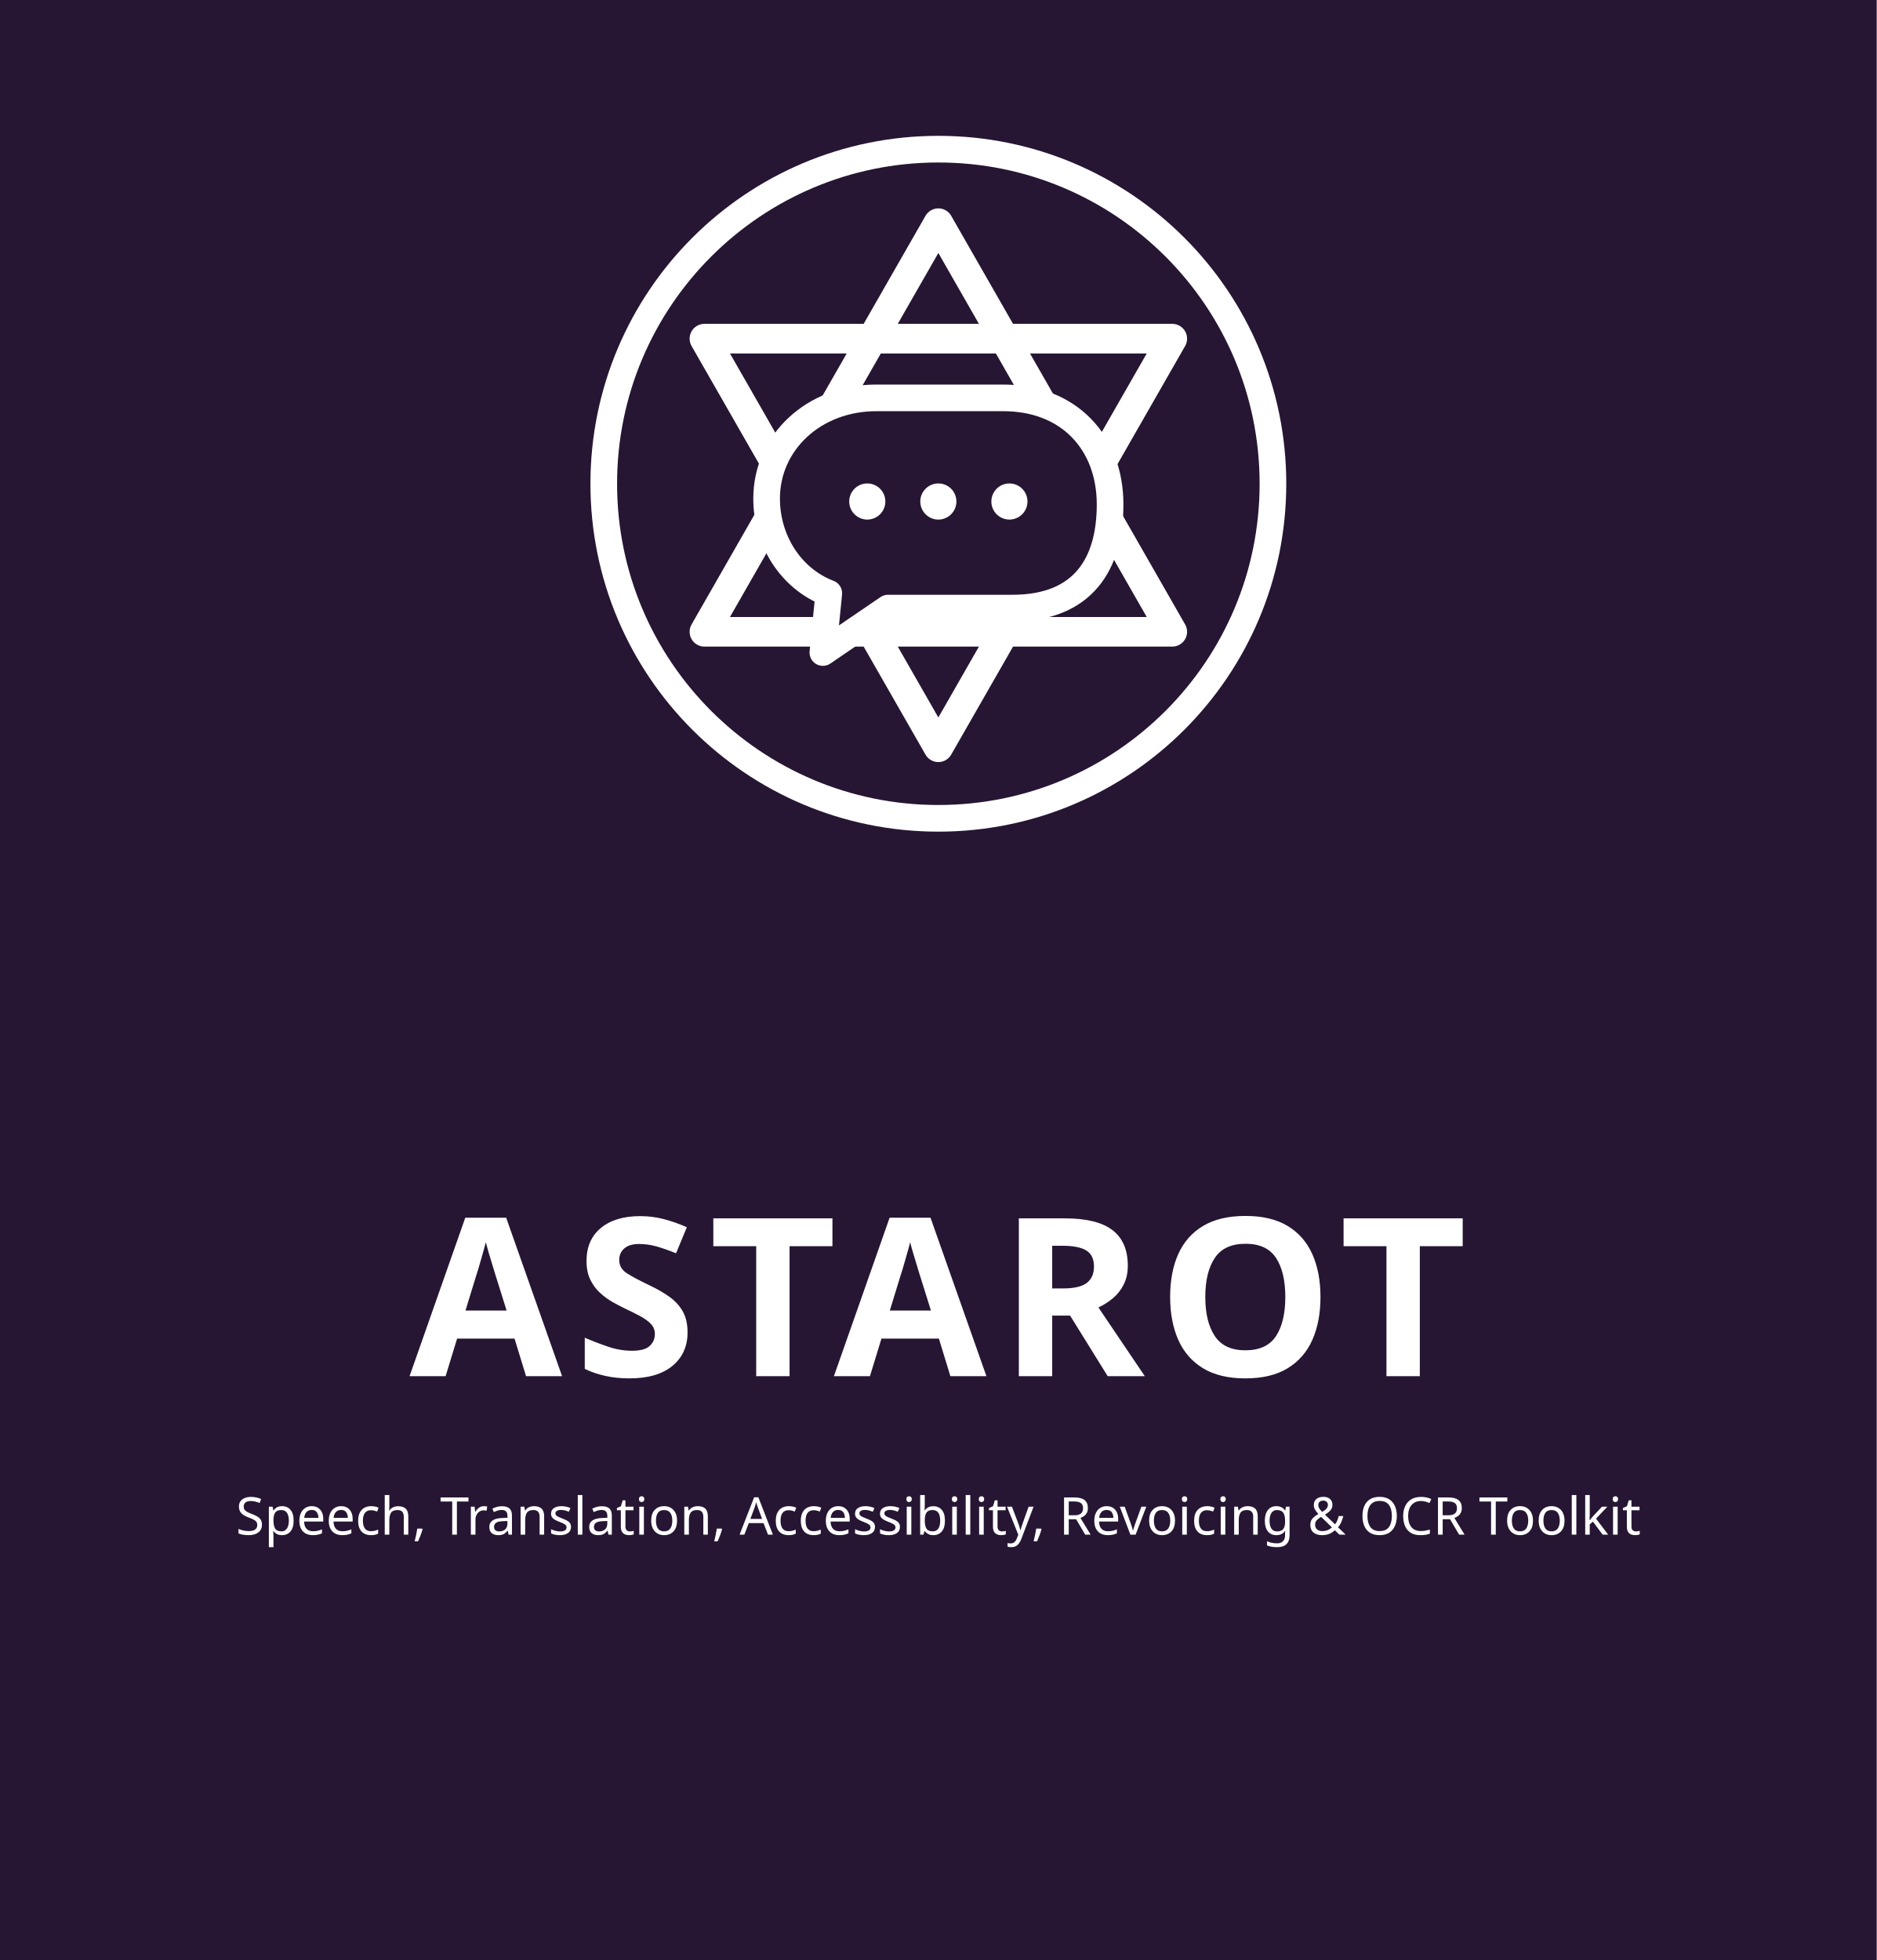
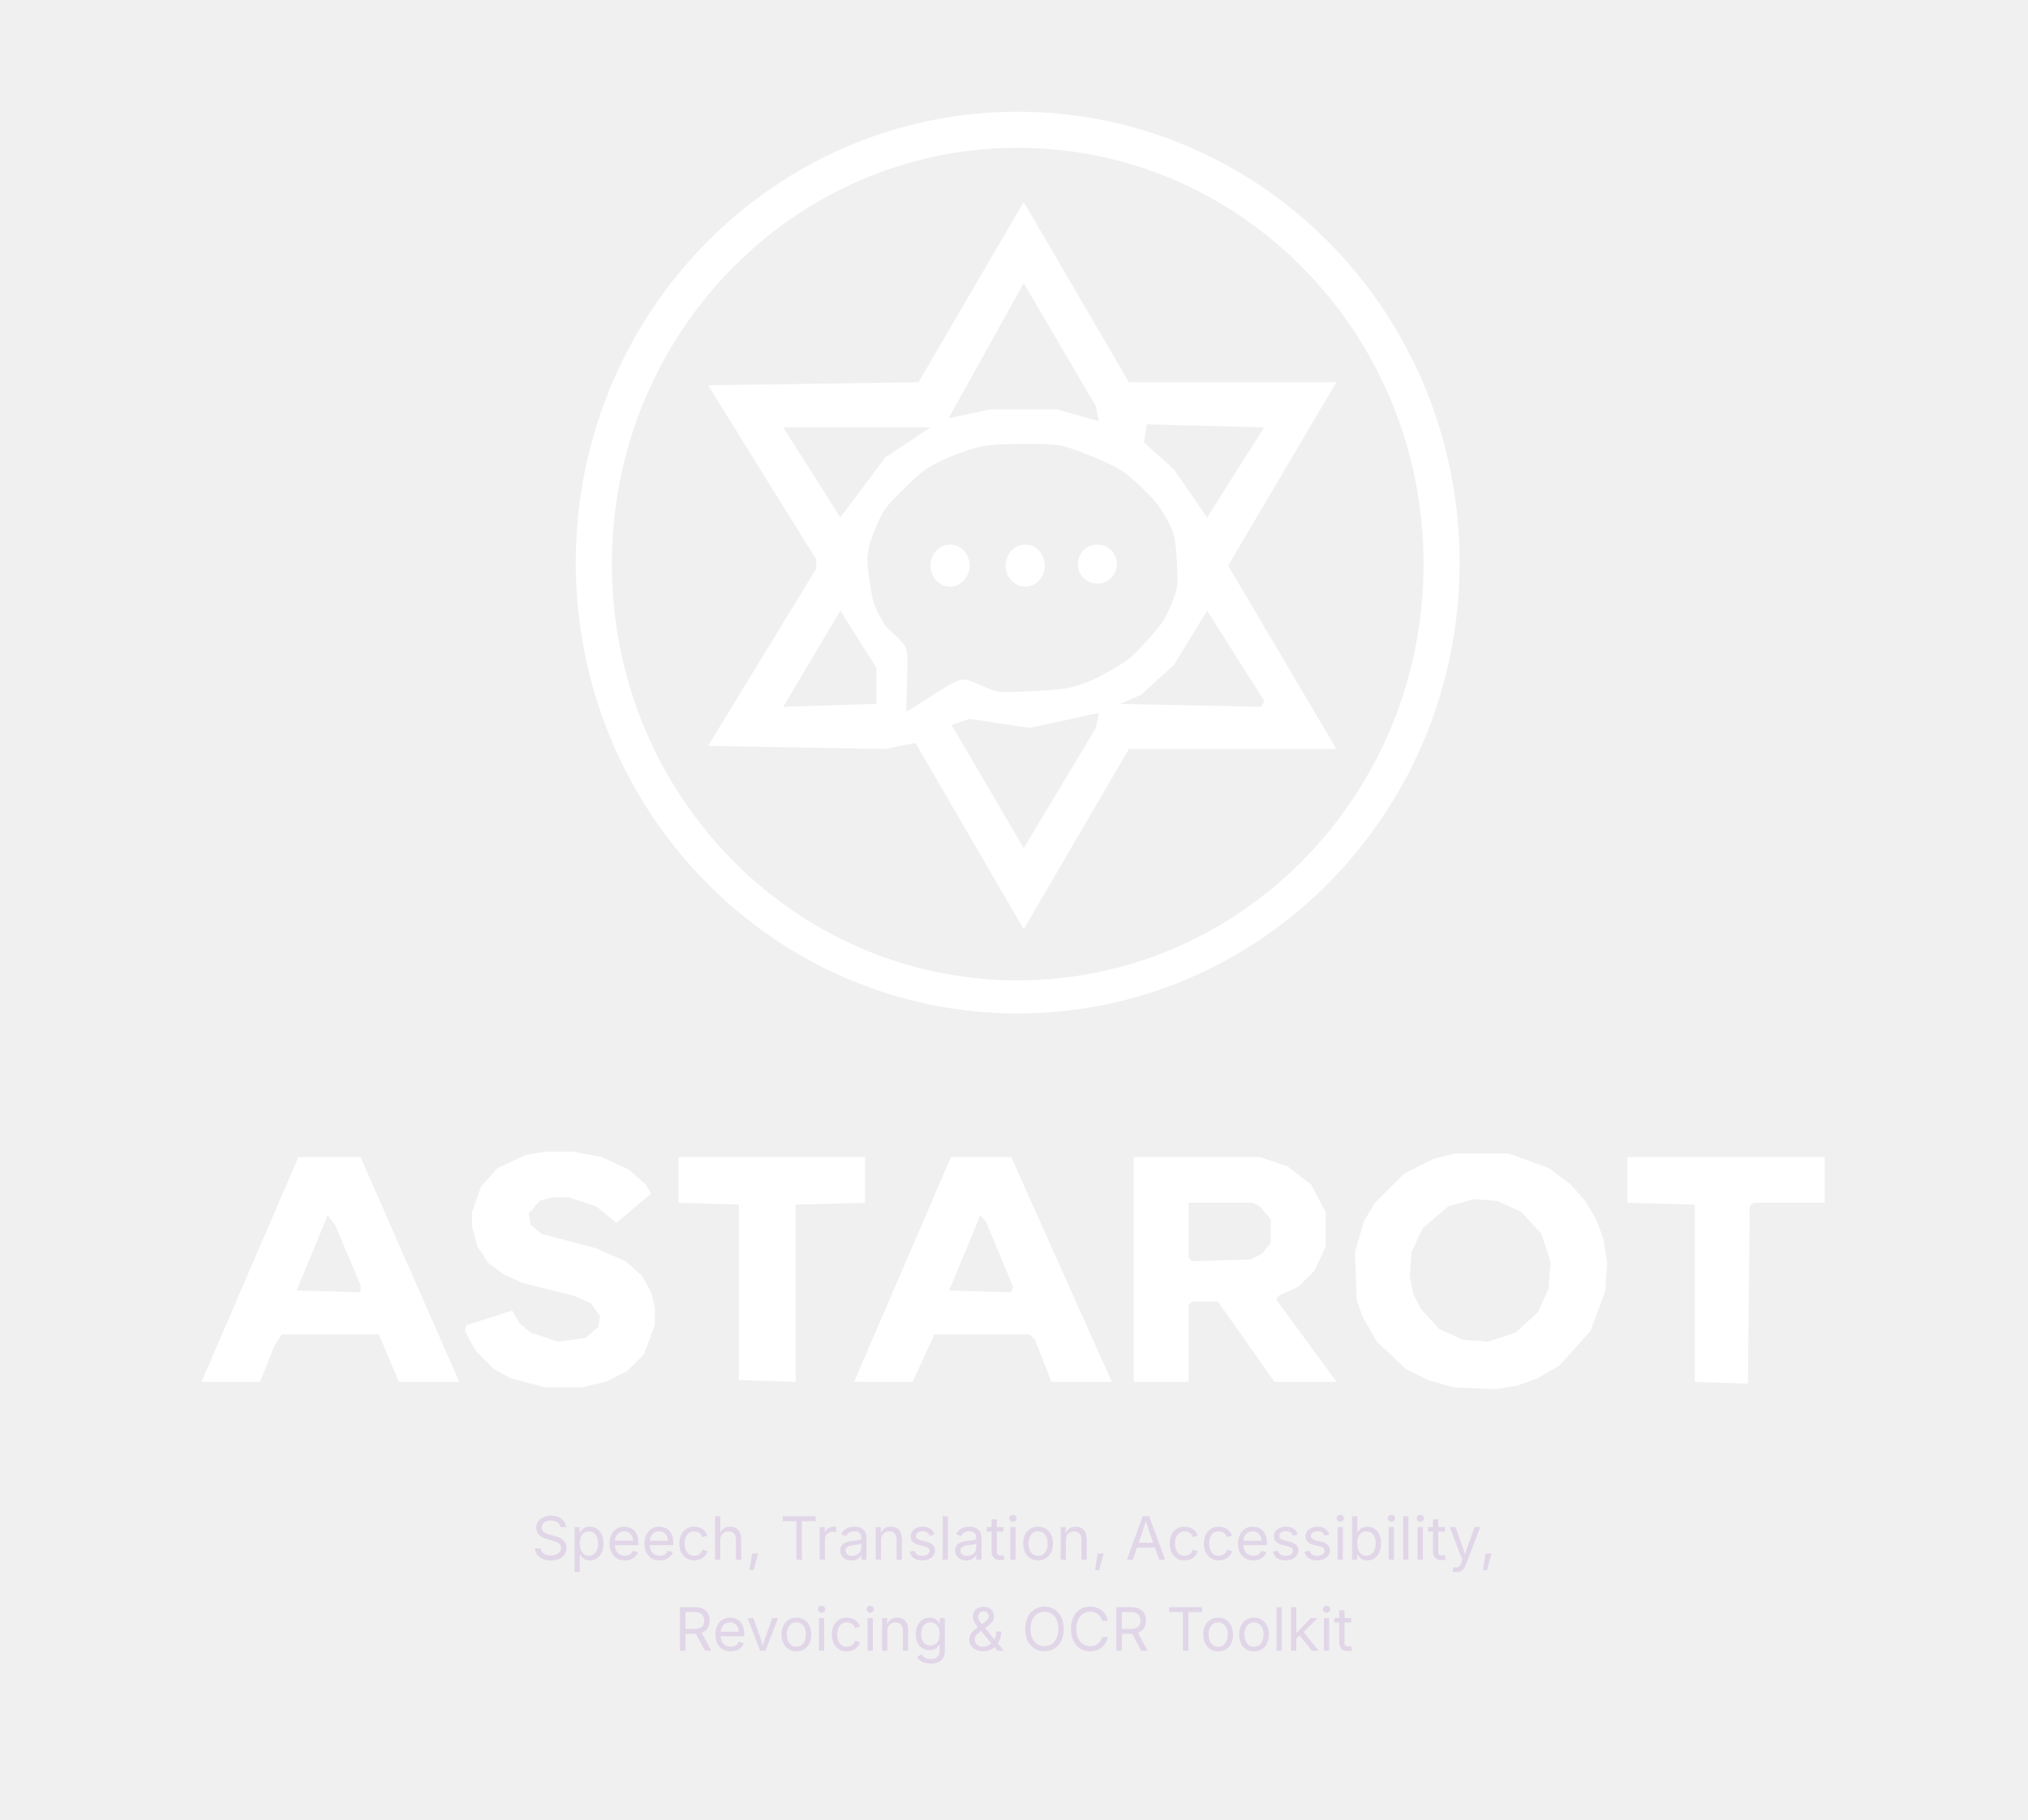
- <svg xmlns="http://www.w3.org/2000/svg" width="900" height="940" viewBox="0 0 900 940" role="img" aria-label="ASTAROT vertical brand logo with subtitle">
-   <rect width="900" height="940" fill="#261633" />
-   <g transform="translate(450.0 232) scale(1.42) translate(-128 -128)">
-     <circle cx="128" cy="128" r="113" fill="none" stroke="#FFFFFF" stroke-width="9" />
-     <path d="M128 40 L207 178 L49 178 Z" fill="none" stroke="#FFFFFF" stroke-width="10" stroke-linejoin="round" />
-     <path d="M128 217 L49 79 L207 79 Z" fill="none" stroke="#FFFFFF" stroke-width="10" stroke-linejoin="round" />
-     <path d="M107 99 C86 99 70 114 70 133 C70 147 78 160 91 165 L89 185 L111 170 H153 C177 170 186 155 186 135 C186 114 172 99 150 99 Z" fill="#261633" stroke="#FFFFFF" stroke-width="9" stroke-linejoin="round" stroke-linecap="round" />
-     <circle cx="104" cy="134" r="6.1" fill="#FFFFFF" />
-     <circle cx="128" cy="134" r="6.1" fill="#FFFFFF" />
-     <circle cx="152" cy="134" r="6.1" fill="#FFFFFF" />
+ <svg xmlns="http://www.w3.org/2000/svg" width="780" height="700" viewBox="0 0 780 700" role="img" aria-labelledby="title desc">
+   <g style="color:#FFFFFF" transform="translate(207.000,32.000) scale(1.15625)">
+     <path d="M 294.00,150.00 A 147.00,150.00 0 1 0 0.00,150.00 A 147.00,150.00 0 1 0 294.00,150.00 Z M 282.00,150.50 A 135.00,138.50 0 1 0 12.00,150.50 A 135.00,138.50 0 1 0 282.00,150.50 Z M 149,30 L 114,90 L 44,91 L 80,149 L 80,152 L 44,211 L 103,212 L 113,210 L 149,272 L 184,212 L 253,212 L 217,151 L 253,90 L 184,90 Z M 174,200 L 173,205 L 149,245 L 125,204 L 131,202 L 151,205 Z M 229,196 L 228,198 L 181,197 L 188,194 L 199,184 L 210,166 Z M 88,166 L 100,185 L 100,197 L 69,198 Z M 193.00,130.00 C 194.95,132.38 198.24,137.97 199.00,141.00 C 199.76,144.03 200.43,154.86 200.00,158.00 C 199.57,161.14 196.73,167.40 195.00,170.00 C 193.27,172.60 186.49,179.94 184.00,182.00 C 181.51,184.06 174.38,187.92 172.00,189.00 C 169.62,190.08 165.36,191.57 162.00,192.00 C 158.64,192.43 144.68,193.32 141.00,193.00 C 137.32,192.68 131.25,188.35 128.00,189.00 C 124.75,189.65 112.95,198.03 111.00,199.00 C 109.05,199.97 110.11,200.17 110.00,198.00 C 109.89,195.83 110.76,181.93 110.00,179.00 C 109.24,176.07 104.19,172.73 103.00,171.00 C 101.81,169.27 99.65,165.28 99.00,163.00 C 98.35,160.72 97.11,152.17 97.00,150.00 C 96.89,147.83 97.35,144.95 98.00,143.00 C 98.65,141.05 101.16,134.49 103.00,132.00 C 104.84,129.51 112.72,121.84 115.00,120.00 C 117.28,118.16 121.62,115.97 124.00,115.00 C 126.38,114.03 132.99,111.43 137.00,111.00 C 141.01,110.57 156.23,110.13 161.00,111.00 C 165.77,111.87 177.53,116.94 181.00,119.00 C 184.47,121.06 191.05,127.62 193.00,130.00 Z M 180.00,150.50 A 6.50,6.50 0 1 0 167.00,150.50 A 6.50,6.50 0 1 0 180.00,150.50 Z M 156.00,151.00 A 6.50,7.00 0 1 0 143.00,151.00 A 6.50,7.00 0 1 0 156.00,151.00 Z M 131.00,151.00 A 6.50,7.00 0 1 0 118.00,151.00 A 6.50,7.00 0 1 0 131.00,151.00 Z M 189,110 L 190,104 L 229,105 L 210,135 L 199,119 Z M 69,105 L 118,105 L 103,115 L 88,135 Z M 149,57 L 173,98 L 174,103 L 160,99 L 138,99 L 124,102 Z" fill="currentColor" fill-rule="evenodd" transform="translate(12.50,9.50)" />
  </g>
-   <text x="450" y="660" text-anchor="middle" fill="#FFFFFF" font-family="'Space Grotesk', 'Noto Sans', Arial, sans-serif" font-weight="700" letter-spacing="6" font-size="106">ASTAROT</text>
-   <text x="450" y="736" text-anchor="middle" fill="#FFFFFF" font-family="'Space Grotesk', 'Noto Sans', Arial, sans-serif" font-size="25">Speech, Translation, Accessibility, Revoicing &amp; OCR Toolkit</text>
+   <g style="color:#FFFFFF" transform="translate(77.500,443.000) scale(0.703037)">
+     <path d="M 780,3 L 780,28 L 817,29 L 817,126 L 846,127 L 847,30 L 849,28 L 888,28 L 888,3 Z M 510,3 L 510,126 L 540,126 L 540,84 L 542,82 L 556,82 L 587,126 L 621,126 L 588,81 L 589,79 L 600,74 L 609,65 L 615,52 L 615,33 L 607,18 L 594,8 L 579,3 Z M 540,28 L 575,28 L 579,30 L 585,37 L 585,50 L 580,56 L 574,59 L 542,60 L 540,58 Z M 410,3 L 357,126 L 389,126 L 401,100 L 453,100 L 456,103 L 465,126 L 498,126 L 443,3 Z M 426,35 L 429,38 L 444,74 L 443,77 L 409,76 Z M 261,3 L 261,28 L 294,29 L 294,125 L 325,126 L 325,29 L 363,28 L 363,3 Z M 53,3 L 0,126 L 32,126 L 40,106 L 44,100 L 97,100 L 108,126 L 141,126 L 87,3 Z M 69,35 L 73,40 L 87,73 L 87,77 L 52,76 Z M 686,1 L 674,4 L 658,12 L 642,28 L 636,38 L 631,55 L 632,81 L 635,90 L 643,104 L 659,119 L 671,125 L 685,129 L 708,130 L 720,128 L 731,124 L 743,117 L 760,98 L 768,76 L 769,61 L 767,48 L 763,37 L 757,27 L 749,18 L 737,9 L 715,1 Z M 696,26 L 709,27 L 722,33 L 733,45 L 738,60 L 737,75 L 731,88 L 719,99 L 704,104 L 690,103 L 677,97 L 667,86 L 663,78 L 661,68 L 662,55 L 668,42 L 682,30 Z M 177,2 L 162,9 L 153,19 L 148,33 L 148,41 L 151,52 L 157,61 L 165,67 L 176,72 L 204,79 L 213,83 L 218,90 L 217,96 L 210,102 L 195,104 L 180,99 L 174,94 L 170,87 L 145,95 L 144,98 L 150,109 L 160,119 L 169,124 L 188,129 L 208,129 L 221,126 L 233,120 L 242,111 L 248,95 L 248,85 L 246,77 L 241,68 L 232,60 L 216,53 L 186,45 L 180,40 L 179,34 L 185,27 L 192,25 L 201,25 L 216,30 L 227,39 L 246,23 L 243,18 L 234,10 L 219,3 L 203,0 L 188,0 Z" fill="currentColor" fill-rule="evenodd" />
+   </g>
+   <text x="390" y="600" fill="#E1D6E8" font-family="Space Grotesk,Inter,DejaVu Sans,sans-serif" font-size="23" text-anchor="middle">Speech, Translation, Accessibility,</text>
+   <text x="390" y="635" fill="#E1D6E8" font-family="Space Grotesk,Inter,DejaVu Sans,sans-serif" font-size="23" text-anchor="middle">Revoicing &amp; OCR Toolkit</text>
</svg>
